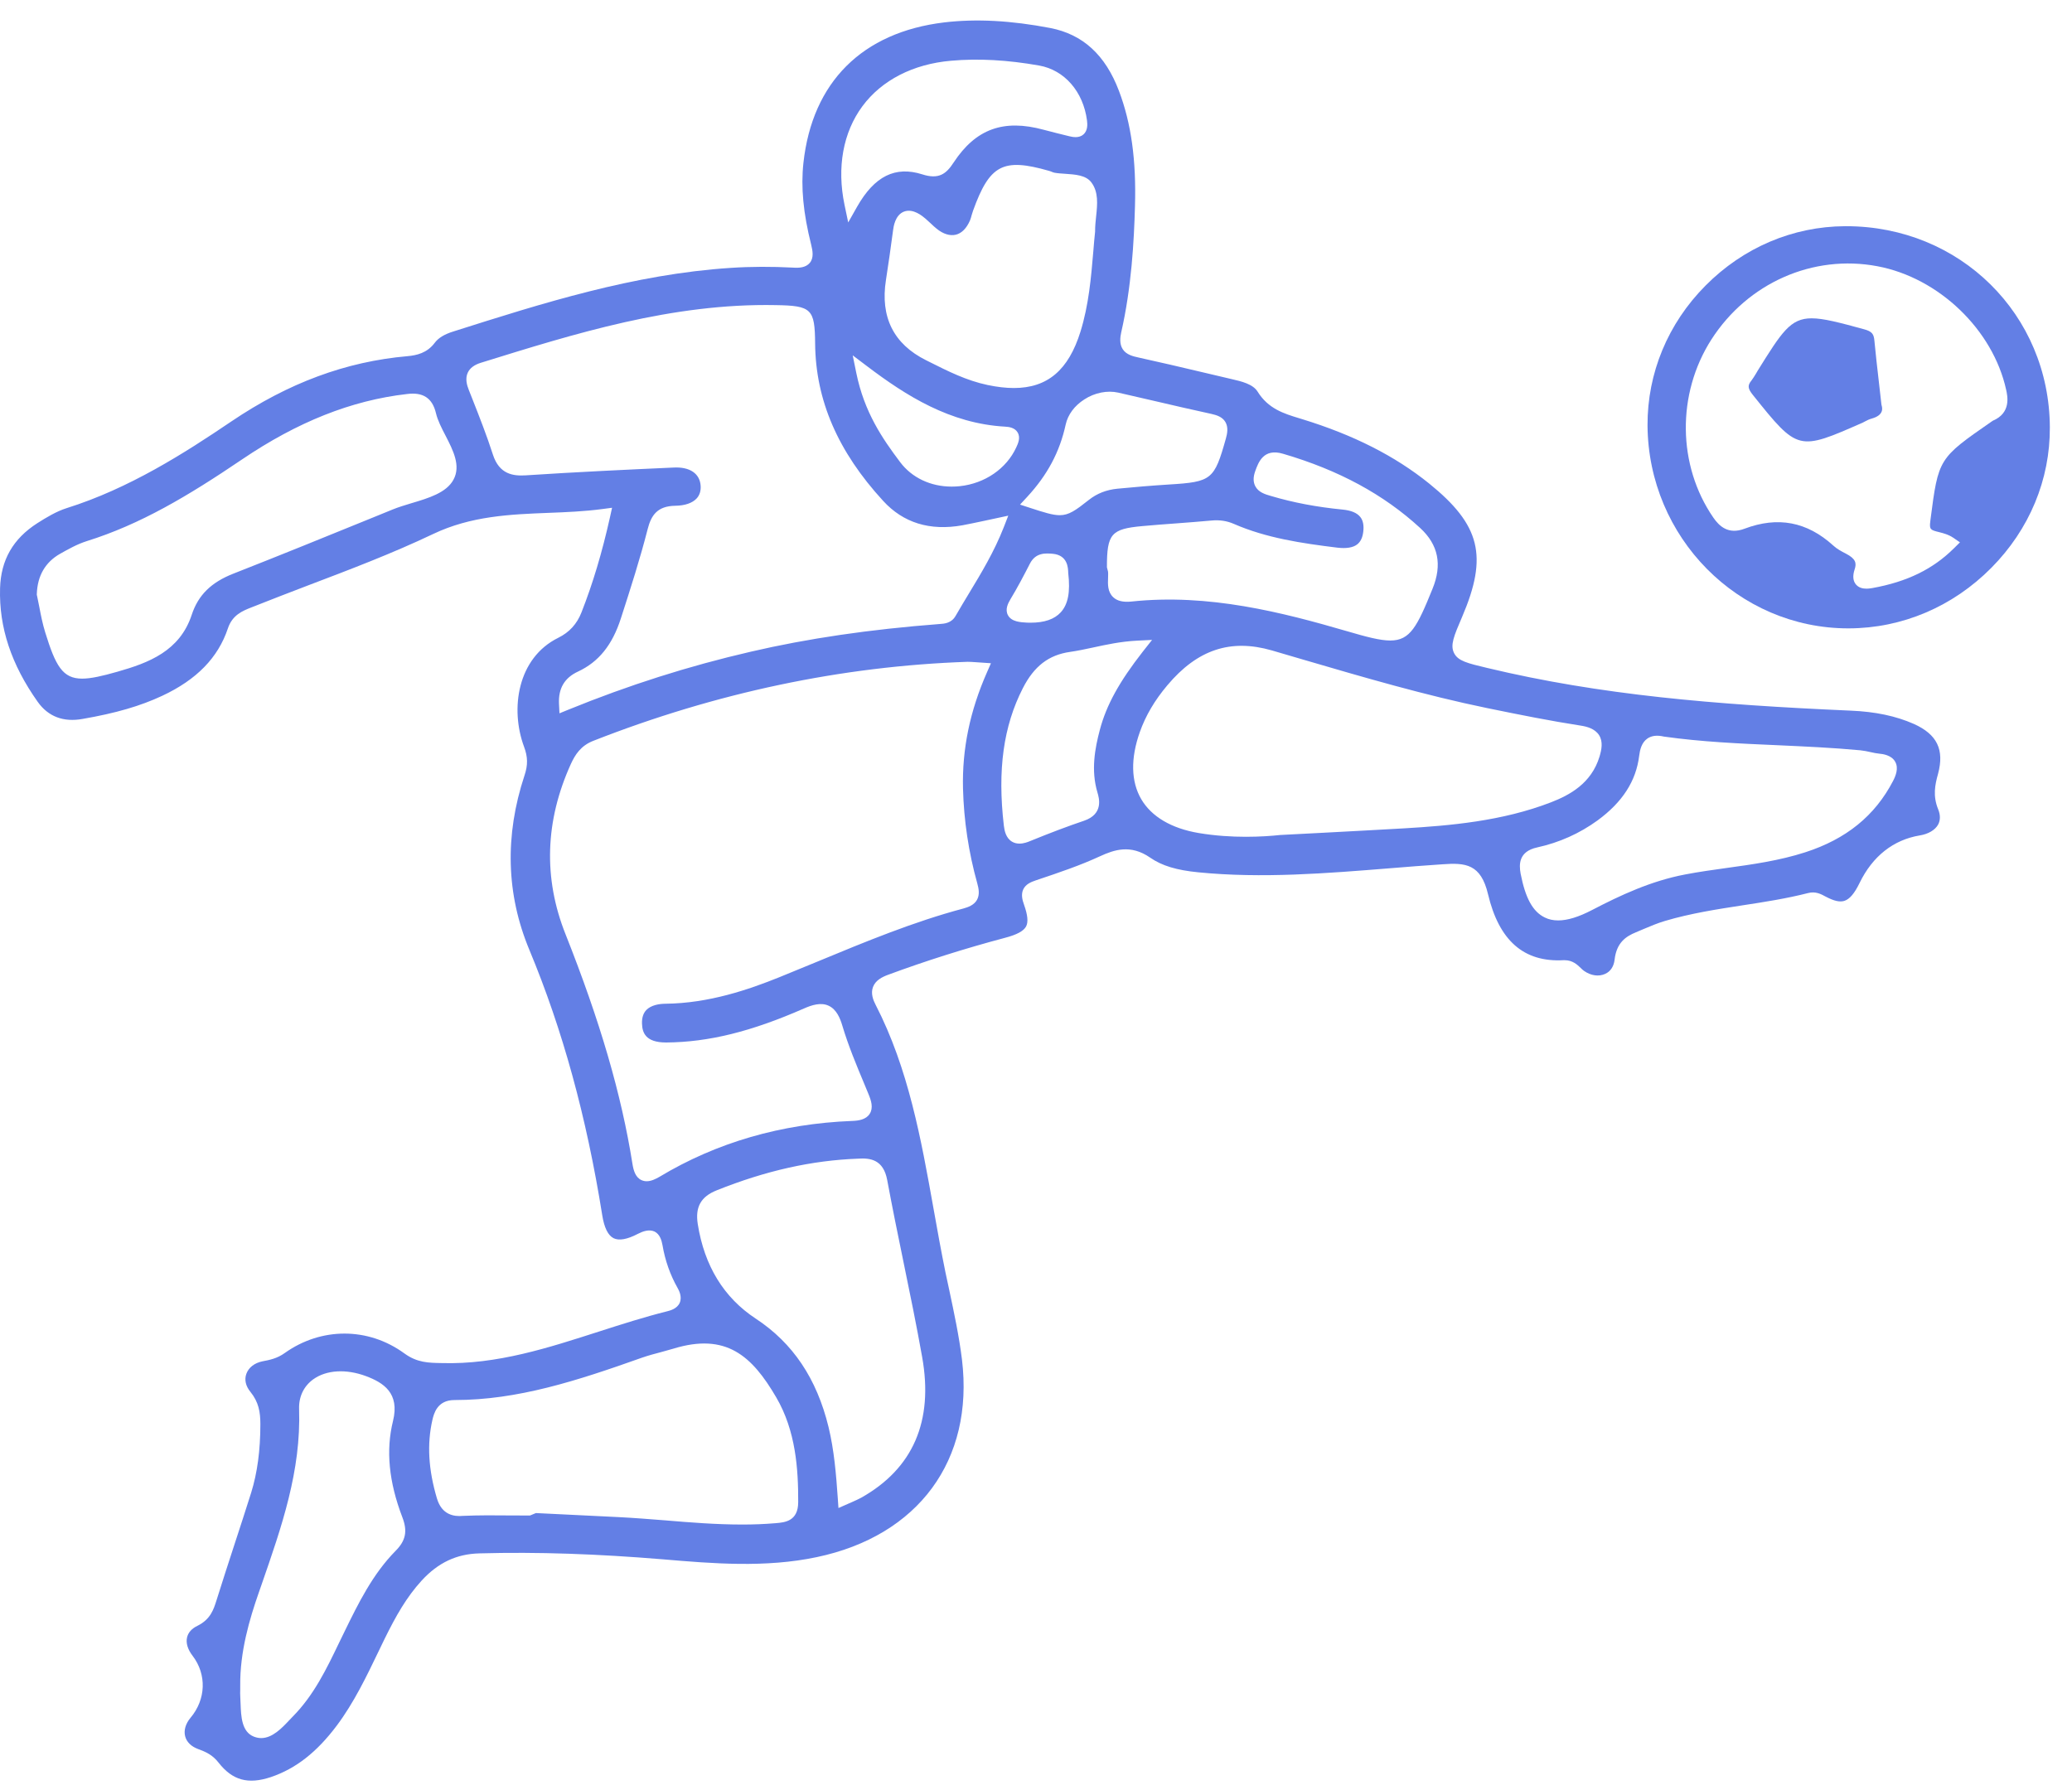
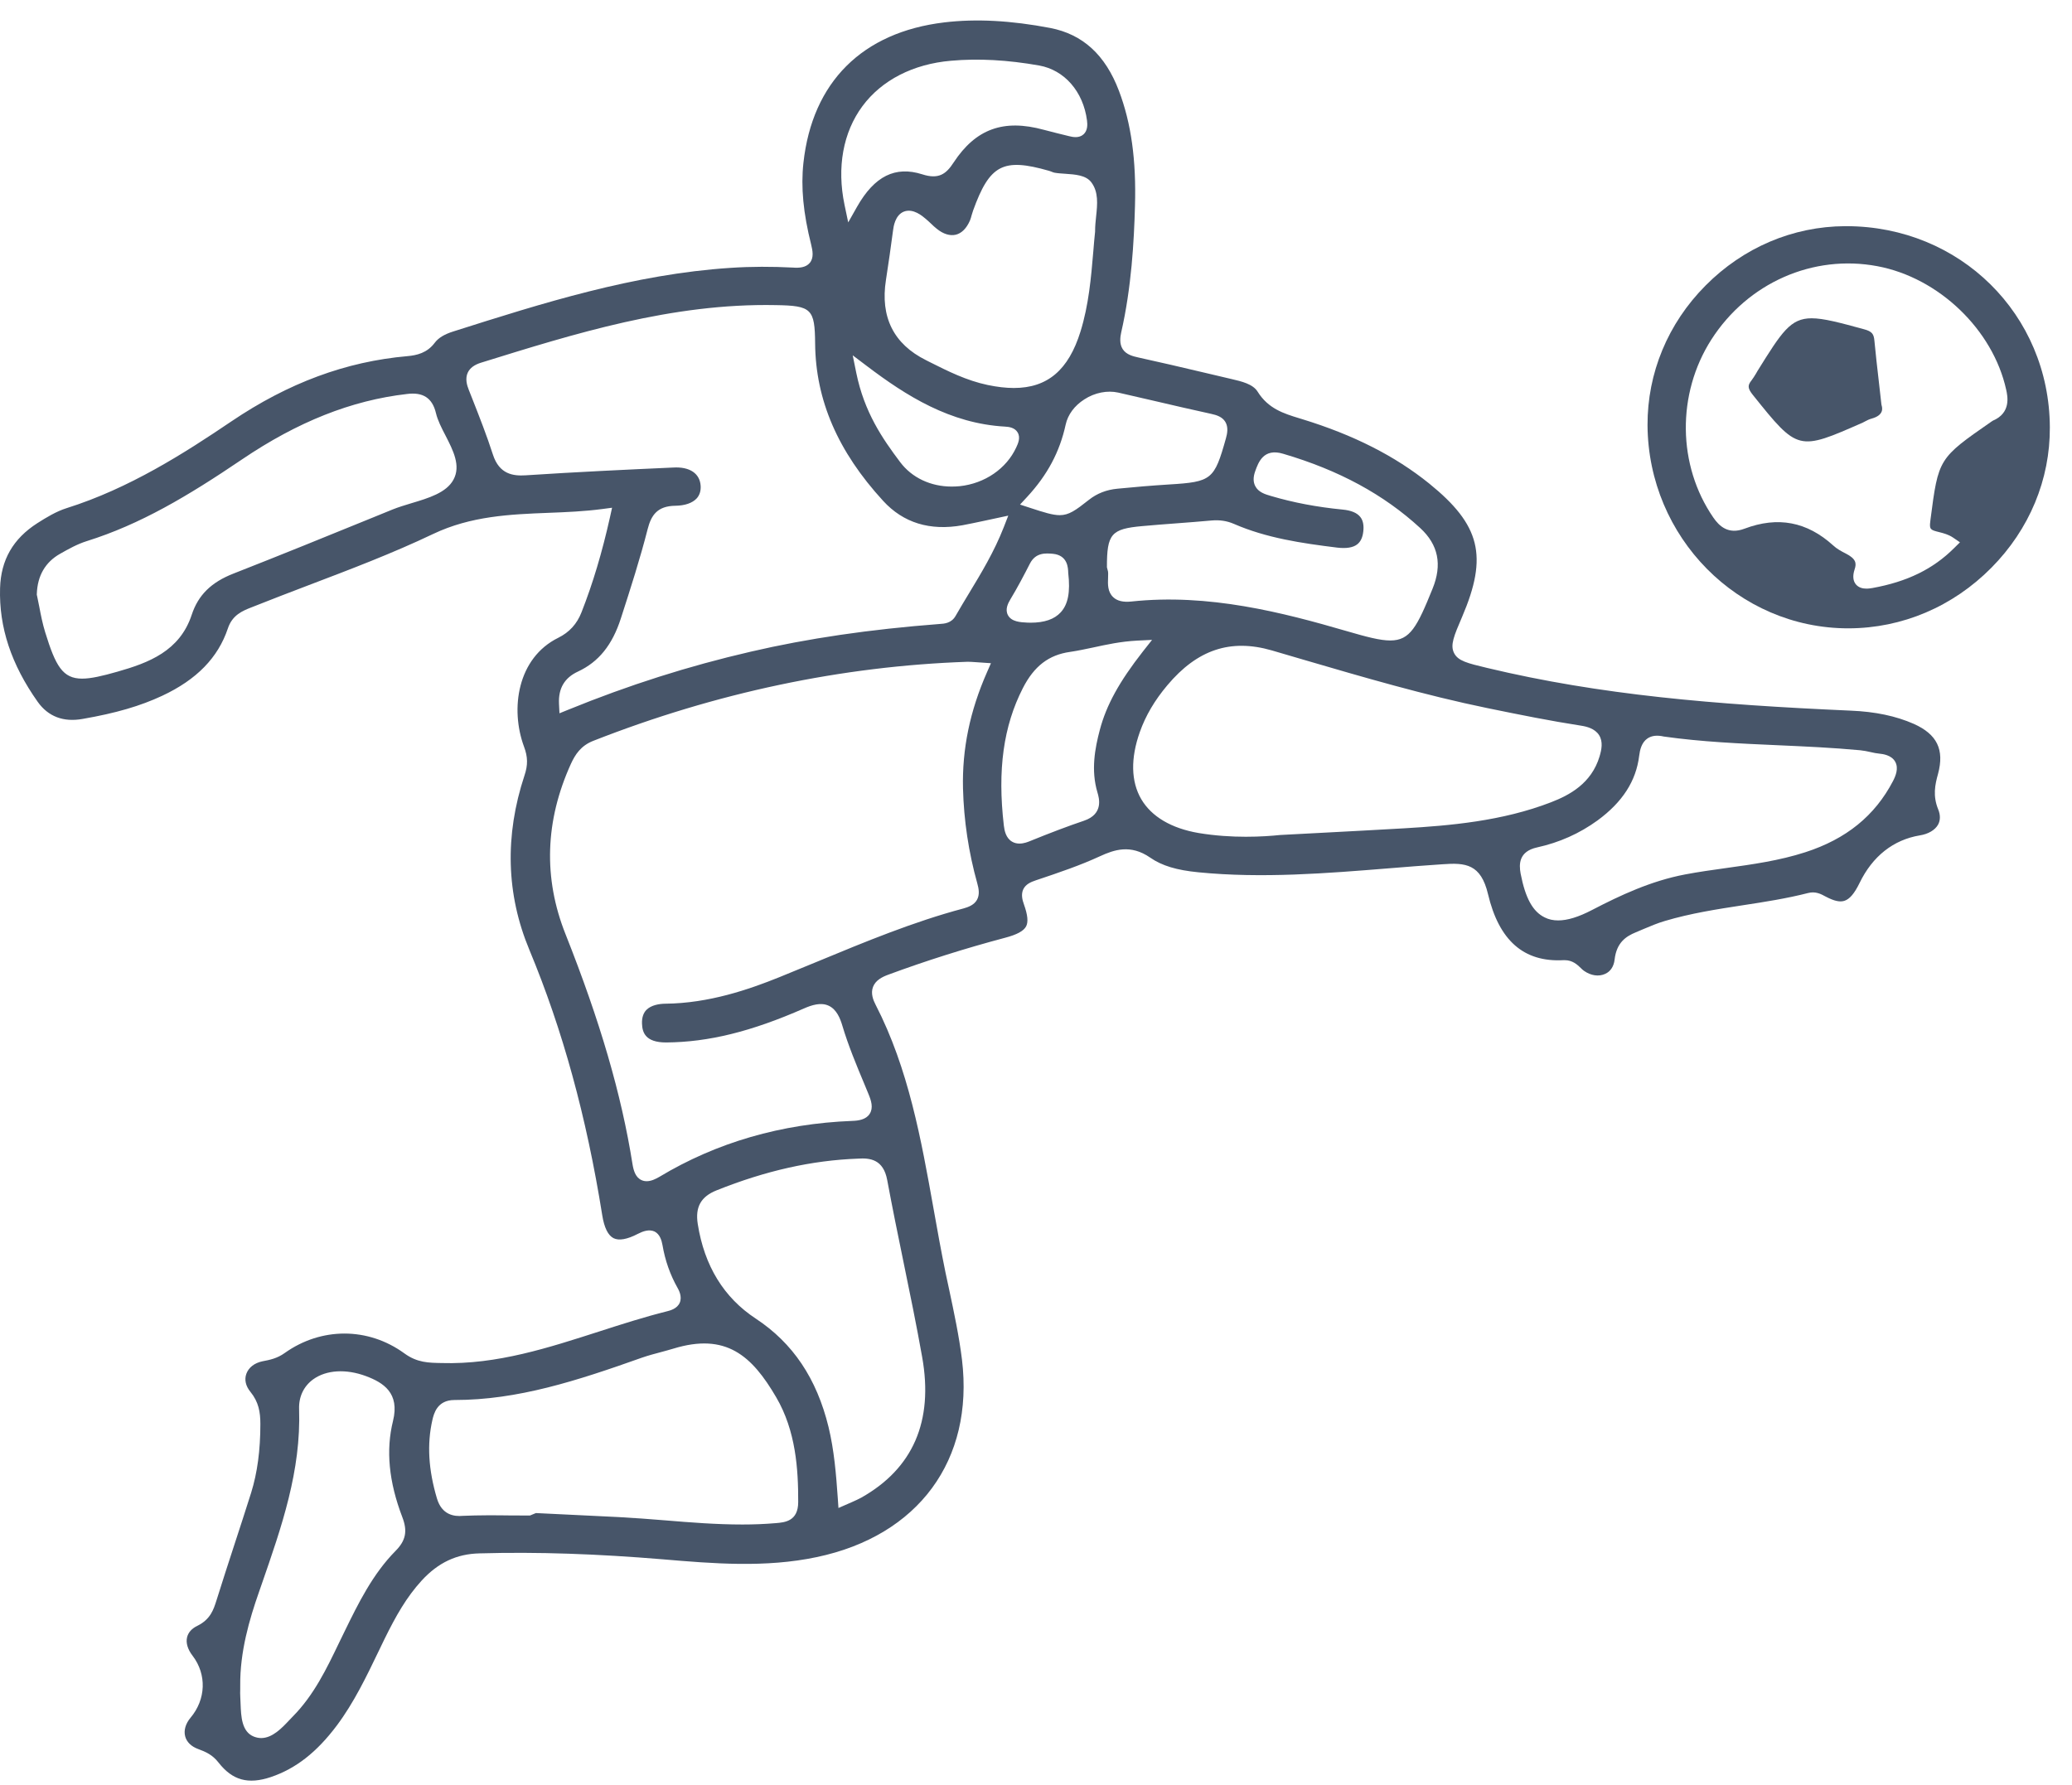
<svg xmlns="http://www.w3.org/2000/svg" width="65" height="56" viewBox="0 0 65 56" fill="none">
-   <path d="M60.036 22.712C59.476 22.465 58.832 22.328 58.054 22.296C53.776 22.108 50.2 21.806 46.652 20.956C46.033 20.809 45.739 20.738 45.615 20.49C45.489 20.239 45.608 19.959 45.869 19.351C46.684 17.446 46.441 16.472 44.834 15.171C43.764 14.308 42.464 13.647 40.854 13.152L40.756 13.122C40.278 12.977 39.785 12.825 39.452 12.287C39.304 12.05 38.95 11.966 38.636 11.894L37.727 11.68C37.059 11.521 36.388 11.365 35.716 11.217C35.553 11.181 35.334 11.134 35.218 10.952C35.112 10.783 35.142 10.573 35.173 10.43C35.496 9.017 35.575 7.57 35.605 6.466C35.647 5.016 35.487 3.867 35.101 2.848C34.674 1.722 33.969 1.078 32.949 0.879C31.717 0.643 30.624 0.584 29.621 0.703C27.05 1.012 25.481 2.576 25.204 5.111C25.121 5.87 25.198 6.686 25.447 7.677C25.494 7.87 25.535 8.088 25.405 8.246C25.279 8.398 25.069 8.411 24.869 8.396C24.22 8.362 23.564 8.362 22.918 8.405C19.884 8.602 17.004 9.516 14.222 10.4C13.941 10.487 13.755 10.601 13.64 10.753C13.398 11.078 13.07 11.149 12.781 11.175C10.854 11.344 9.045 12.014 7.254 13.225C5.786 14.218 4.052 15.327 2.09 15.943C1.764 16.046 1.445 16.241 1.172 16.414C0.41 16.902 0.028 17.568 0.002 18.454C-0.034 19.681 0.352 20.847 1.183 22.02C1.512 22.483 1.99 22.667 2.598 22.555C3.636 22.375 4.404 22.151 5.09 21.83C6.17 21.325 6.842 20.633 7.148 19.719C7.288 19.295 7.607 19.167 7.89 19.056C8.495 18.814 9.082 18.591 9.667 18.366C10.969 17.872 12.316 17.36 13.586 16.755C14.777 16.187 16.011 16.138 17.205 16.091C17.76 16.07 18.334 16.046 18.898 15.971L19.201 15.931L19.135 16.23C18.889 17.331 18.599 18.304 18.242 19.212C18.099 19.578 17.86 19.839 17.514 20.01C16.229 20.644 16.001 22.243 16.438 23.424C16.56 23.747 16.564 24.004 16.453 24.332C15.83 26.218 15.879 28.058 16.607 29.803C17.649 32.307 18.398 35.03 18.893 38.129C18.955 38.519 19.075 38.761 19.248 38.848C19.416 38.932 19.673 38.889 20.012 38.711C20.172 38.63 20.36 38.562 20.533 38.639C20.701 38.724 20.755 38.913 20.783 39.067C20.864 39.544 21.022 39.996 21.257 40.411C21.293 40.475 21.406 40.678 21.325 40.871C21.244 41.064 21.017 41.12 20.924 41.143C20.213 41.321 19.497 41.55 18.806 41.772C17.233 42.277 15.593 42.819 13.857 42.766C13.443 42.759 13.087 42.755 12.687 42.464C12.117 42.048 11.462 41.841 10.807 41.841C10.155 41.841 9.504 42.044 8.932 42.451C8.695 42.622 8.458 42.669 8.23 42.712C7.982 42.763 7.799 42.907 7.728 43.104C7.662 43.288 7.707 43.487 7.854 43.667C8.115 43.988 8.168 44.304 8.168 44.679C8.168 45.501 8.074 46.207 7.878 46.837C7.705 47.387 7.525 47.937 7.346 48.485C7.158 49.063 6.97 49.639 6.789 50.218C6.701 50.495 6.605 50.807 6.191 51.011C6.014 51.096 5.905 51.22 5.869 51.37C5.826 51.546 5.888 51.751 6.042 51.95C6.49 52.537 6.462 53.32 5.976 53.896C5.82 54.082 5.76 54.294 5.809 54.478C5.856 54.658 6.001 54.797 6.215 54.876C6.454 54.964 6.665 55.056 6.855 55.3C7.291 55.859 7.782 55.993 8.497 55.756C9.28 55.49 9.938 54.977 10.568 54.136C11.101 53.423 11.496 52.603 11.876 51.811L12.064 51.422C12.421 50.696 12.754 50.109 13.227 49.591C13.746 49.026 14.323 48.755 15.04 48.737C16.872 48.686 18.753 48.755 20.789 48.923C22.373 49.058 24.015 49.193 25.62 48.855C28.812 48.185 30.558 45.811 30.178 42.658C30.088 41.926 29.93 41.186 29.777 40.467L29.661 39.927C29.525 39.257 29.403 38.585 29.284 37.913C28.899 35.758 28.502 33.529 27.469 31.526C27.396 31.385 27.307 31.171 27.388 30.963C27.469 30.753 27.676 30.651 27.87 30.58C29.038 30.148 30.27 29.758 31.527 29.424C31.903 29.326 32.112 29.21 32.189 29.067C32.262 28.93 32.24 28.709 32.123 28.38C32.069 28.232 32.027 28.058 32.102 27.9C32.178 27.744 32.334 27.675 32.492 27.622C33.254 27.367 33.888 27.151 34.51 26.864C34.949 26.663 35.466 26.481 36.083 26.909C36.446 27.162 36.913 27.303 37.596 27.369C39.588 27.566 41.621 27.401 43.585 27.243C44.142 27.198 44.697 27.153 45.252 27.117C45.976 27.063 46.456 27.108 46.68 28.054C47.022 29.499 47.792 30.197 49.052 30.126C49.063 30.126 49.071 30.126 49.082 30.126C49.334 30.126 49.481 30.267 49.588 30.37C49.62 30.402 49.652 30.434 49.69 30.46C49.906 30.612 50.151 30.648 50.354 30.556C50.523 30.481 50.627 30.321 50.651 30.109C50.713 29.572 51.007 29.379 51.319 29.251L51.562 29.148C51.776 29.058 51.996 28.964 52.229 28.895C53.033 28.656 53.868 28.527 54.675 28.403C55.35 28.3 56.05 28.191 56.718 28.02C56.955 27.958 57.128 28.052 57.265 28.127C57.54 28.273 57.717 28.309 57.86 28.264C58.025 28.21 58.174 28.035 58.334 27.707C58.742 26.864 59.397 26.348 60.226 26.211C60.492 26.168 60.702 26.044 60.798 25.875C60.873 25.738 60.875 25.571 60.802 25.393C60.629 24.968 60.702 24.623 60.798 24.278C61.001 23.521 60.768 23.039 60.036 22.712ZM12.408 48.66C11.691 49.388 11.242 50.302 10.811 51.184L10.634 51.548C10.247 52.353 9.848 53.185 9.188 53.853L9.075 53.971C8.847 54.213 8.548 54.532 8.194 54.532C8.119 54.532 8.044 54.517 7.965 54.487C7.579 54.335 7.562 53.847 7.547 53.455C7.545 53.384 7.543 53.316 7.538 53.249C7.532 53.164 7.534 53.08 7.536 52.997V52.892C7.525 51.824 7.824 50.809 8.121 49.959L8.2 49.733C8.84 47.89 9.447 46.15 9.383 44.208C9.37 43.823 9.528 43.493 9.825 43.277C10.237 42.98 10.856 42.943 11.483 43.176C12.024 43.38 12.546 43.703 12.329 44.583C12.102 45.499 12.196 46.488 12.621 47.601C12.79 48.039 12.73 48.337 12.408 48.66ZM38.709 16.438C39.727 16.881 40.824 17.044 41.956 17.183C42.233 17.215 42.447 17.183 42.579 17.078C42.684 16.994 42.746 16.864 42.767 16.678C42.791 16.481 42.758 16.324 42.673 16.22C42.571 16.091 42.385 16.014 42.12 15.988C41.311 15.909 40.575 15.77 39.874 15.562C39.687 15.509 39.475 15.445 39.377 15.25C39.311 15.119 39.311 14.967 39.377 14.783C39.475 14.511 39.635 14.051 40.254 14.238C42.003 14.751 43.41 15.515 44.554 16.568C45.122 17.093 45.248 17.716 44.94 18.471C44.458 19.663 44.238 20.096 43.615 20.096C43.294 20.096 42.867 19.983 42.244 19.8C40.244 19.218 37.913 18.613 35.487 18.874C35.235 18.899 35.045 18.855 34.922 18.737C34.742 18.568 34.753 18.324 34.761 18.127C34.764 18.05 34.768 17.932 34.751 17.9L34.725 17.799C34.723 16.75 34.858 16.594 35.837 16.506C36.192 16.474 36.546 16.446 36.901 16.421C37.272 16.393 37.641 16.365 38.011 16.331C38.254 16.309 38.483 16.339 38.709 16.438ZM35.077 12.318C35.462 12.405 35.844 12.495 36.228 12.583C36.815 12.72 37.404 12.857 37.996 12.985C38.171 13.024 38.344 13.079 38.44 13.238C38.538 13.403 38.502 13.602 38.457 13.758C38.094 15.053 38.011 15.119 36.676 15.201C36.136 15.235 35.594 15.28 35.054 15.333C34.712 15.366 34.413 15.483 34.164 15.68C33.739 16.016 33.534 16.164 33.244 16.164C33.026 16.164 32.759 16.08 32.315 15.935L31.999 15.832L32.225 15.588C32.859 14.901 33.244 14.18 33.431 13.321C33.5 13.009 33.707 12.729 34.016 12.532C34.343 12.318 34.742 12.243 35.077 12.318ZM32.309 17.684C32.494 17.324 32.817 17.358 33.03 17.375C33.498 17.422 33.506 17.821 33.511 17.973C33.581 18.581 33.506 18.959 33.276 19.212C33.075 19.43 32.765 19.537 32.328 19.537C32.294 19.537 32.26 19.537 32.223 19.535H32.221C32.012 19.524 31.73 19.509 31.619 19.3C31.525 19.122 31.619 18.934 31.696 18.805C31.92 18.435 32.123 18.047 32.309 17.684ZM30.108 15.254C30.022 15.263 29.937 15.267 29.854 15.267C29.198 15.267 28.607 14.991 28.238 14.499C27.68 13.758 27.114 12.934 26.863 11.703L26.75 11.149L27.2 11.489C28.427 12.418 29.802 13.289 31.532 13.386C31.657 13.392 31.835 13.42 31.922 13.565C32.023 13.73 31.937 13.916 31.88 14.038C31.574 14.704 30.895 15.171 30.108 15.254ZM34.386 6.789C34.371 6.936 34.354 7.088 34.354 7.242V7.266C34.332 7.469 34.315 7.675 34.298 7.887C34.228 8.713 34.155 9.569 33.895 10.406C33.521 11.607 32.864 12.174 31.805 12.174C31.555 12.174 31.282 12.142 30.985 12.08C30.321 11.941 29.73 11.643 29.155 11.354L29.049 11.301C28.032 10.793 27.61 9.946 27.793 8.784C27.875 8.268 27.945 7.75 28.015 7.234C28.03 7.114 28.079 6.748 28.359 6.639C28.647 6.53 28.938 6.78 29.034 6.861C29.093 6.911 29.151 6.964 29.207 7.018C29.264 7.073 29.322 7.127 29.384 7.176C29.591 7.345 29.802 7.407 29.984 7.364C30.167 7.32 30.321 7.165 30.428 6.919C30.451 6.866 30.466 6.808 30.481 6.752C30.496 6.705 30.509 6.656 30.526 6.609C31.045 5.173 31.463 4.946 32.904 5.359C32.938 5.367 32.968 5.38 33 5.393C33.026 5.402 33.051 5.415 33.079 5.419C33.182 5.438 33.301 5.445 33.419 5.453C33.733 5.474 34.059 5.496 34.23 5.714C34.467 6.02 34.426 6.412 34.386 6.789ZM27.055 3.332C27.661 2.514 28.647 2.009 29.832 1.906C30.699 1.829 31.606 1.881 32.599 2.056C33.393 2.197 33.982 2.874 34.1 3.779C34.117 3.91 34.123 4.096 33.991 4.216C33.848 4.344 33.647 4.299 33.542 4.274C33.276 4.209 33.009 4.143 32.744 4.072C31.48 3.728 30.609 4.045 29.915 5.1C29.683 5.459 29.448 5.637 28.931 5.47C28.088 5.203 27.435 5.522 26.886 6.489L26.609 6.979L26.493 6.427C26.248 5.252 26.448 4.152 27.055 3.332ZM14.225 15.051C14.005 15.46 13.443 15.629 12.903 15.789C12.7 15.851 12.5 15.911 12.32 15.984L11.705 16.235C10.249 16.827 8.794 17.42 7.331 17.994C6.627 18.268 6.219 18.668 6.014 19.291C5.638 20.432 4.658 20.798 3.687 21.074C3.209 21.211 2.852 21.292 2.577 21.292C1.966 21.292 1.744 20.896 1.418 19.839C1.337 19.576 1.283 19.306 1.234 19.047C1.211 18.929 1.187 18.809 1.162 18.692L1.155 18.666V18.638C1.174 18.065 1.42 17.639 1.885 17.375C2.15 17.226 2.423 17.072 2.724 16.977C4.398 16.453 5.882 15.573 7.592 14.415C9.336 13.234 11.027 12.562 12.762 12.363C13.27 12.296 13.563 12.487 13.676 12.962C13.729 13.187 13.853 13.431 13.977 13.668C14.214 14.13 14.464 14.614 14.225 15.051ZM18.129 21.072C18.782 20.768 19.209 20.237 19.478 19.4C19.779 18.467 20.08 17.532 20.317 16.603C20.428 16.168 20.618 15.877 21.186 15.868C21.489 15.864 21.72 15.783 21.854 15.639C21.946 15.539 21.989 15.406 21.98 15.246C21.957 14.863 21.647 14.638 21.116 14.67C19.694 14.734 18.082 14.809 16.487 14.914C16.099 14.937 15.663 14.884 15.463 14.263C15.273 13.672 15.04 13.079 14.814 12.506L14.705 12.23C14.649 12.088 14.585 11.877 14.677 11.686C14.745 11.547 14.878 11.446 15.085 11.382C18.029 10.468 21.079 9.509 24.341 9.573C25.458 9.591 25.562 9.693 25.571 10.774C25.586 12.553 26.284 14.169 27.706 15.716C28.338 16.406 29.172 16.663 30.191 16.481C30.411 16.44 30.628 16.393 30.87 16.342L31.63 16.179L31.487 16.547C31.186 17.313 30.786 17.975 30.4 18.613C30.257 18.85 30.114 19.086 29.977 19.325C29.845 19.556 29.617 19.569 29.48 19.578C27.277 19.747 25.347 20.03 23.552 20.447C21.596 20.899 19.726 21.494 17.83 22.266L17.551 22.38L17.536 22.078C17.514 21.599 17.709 21.267 18.129 21.072ZM24.337 47.789C23.987 47.819 23.637 47.832 23.289 47.832C22.473 47.832 21.662 47.768 20.87 47.701C20.384 47.663 19.897 47.624 19.408 47.599L16.812 47.472L16.626 47.549L16.02 47.547C15.529 47.541 15.019 47.539 14.523 47.56C14.237 47.588 13.86 47.526 13.708 47.016C13.439 46.115 13.392 45.306 13.565 44.548C13.61 44.362 13.71 43.926 14.257 43.926C14.259 43.926 14.263 43.926 14.265 43.926C16.242 43.926 18.093 43.324 20.134 42.599C20.332 42.53 20.537 42.474 20.742 42.421C20.87 42.385 20.998 42.352 21.124 42.314C22.772 41.809 23.586 42.53 24.352 43.844C24.965 44.893 25.044 46.094 25.04 47.128C25.04 47.731 24.617 47.766 24.337 47.789ZM27.832 37.023C27.992 37.883 28.167 38.744 28.344 39.6C28.545 40.574 28.752 41.582 28.929 42.579C29.288 44.591 28.643 46.077 27.012 46.993C26.929 47.038 26.841 47.076 26.737 47.123L26.303 47.314L26.282 47.008C26.229 46.244 26.167 45.497 25.992 44.773C25.62 43.249 24.873 42.138 23.709 41.372C22.706 40.713 22.096 39.715 21.889 38.403C21.805 37.868 21.989 37.543 22.484 37.346C24.019 36.731 25.469 36.406 26.916 36.353C27.296 36.327 27.712 36.376 27.832 37.023ZM30.964 21.089C30.426 22.309 30.18 23.501 30.21 24.739C30.236 25.745 30.387 26.746 30.658 27.716C30.705 27.881 30.739 28.071 30.648 28.234C30.556 28.397 30.372 28.463 30.223 28.504C28.654 28.921 27.127 29.555 25.65 30.167C25.249 30.334 24.847 30.498 24.446 30.661C23.502 31.042 22.245 31.479 20.872 31.492C20.684 31.494 20.428 31.532 20.275 31.689C20.181 31.789 20.134 31.93 20.14 32.115C20.149 32.391 20.243 32.708 20.896 32.708C20.898 32.708 20.9 32.708 20.902 32.708C22.23 32.697 23.562 32.369 25.219 31.642C25.466 31.532 25.755 31.44 25.998 31.556C26.246 31.672 26.357 31.952 26.425 32.181C26.611 32.804 26.869 33.425 27.121 34.026L27.245 34.326C27.328 34.527 27.405 34.756 27.283 34.946C27.166 35.13 26.927 35.163 26.735 35.169C24.514 35.255 22.482 35.843 20.689 36.922C20.571 36.99 20.43 37.061 20.287 37.061C20.232 37.061 20.176 37.05 20.121 37.025C19.931 36.935 19.873 36.717 19.841 36.52C19.495 34.336 18.827 32.046 17.741 29.311C17.04 27.551 17.098 25.753 17.911 23.964C18.042 23.681 18.217 23.396 18.616 23.242C22.461 21.733 26.41 20.899 30.357 20.764C30.432 20.768 30.515 20.766 30.618 20.777L31.087 20.809L30.964 21.089ZM34.503 22.898C34.349 23.478 34.219 24.165 34.428 24.865C34.477 25.032 34.631 25.539 34.006 25.751C33.506 25.92 32.966 26.123 32.304 26.393C32.249 26.415 32.123 26.468 31.982 26.468C31.905 26.468 31.824 26.453 31.749 26.408C31.557 26.295 31.51 26.064 31.491 25.901C31.288 24.154 31.478 22.784 32.087 21.592C32.441 20.899 32.9 20.548 33.57 20.453C33.809 20.419 34.044 20.368 34.288 20.316C34.712 20.224 35.15 20.128 35.673 20.1L36.141 20.077L35.852 20.443C35.112 21.389 34.708 22.123 34.503 22.898ZM44.05 25.989C43.23 26.038 42.41 26.078 41.503 26.128L40.154 26.198C39.902 26.226 39.526 26.254 39.082 26.254C38.638 26.254 38.128 26.224 37.603 26.136C36.747 25.991 36.123 25.623 35.801 25.073C35.479 24.52 35.464 23.795 35.756 22.971C35.94 22.45 36.224 21.971 36.621 21.5C37.562 20.381 38.602 20.034 39.896 20.406L40.888 20.697C42.767 21.247 44.71 21.817 46.657 22.217C47.69 22.429 48.627 22.617 49.594 22.767C49.773 22.795 50.03 22.857 50.164 23.065C50.294 23.272 50.243 23.518 50.179 23.735C49.923 24.584 49.233 24.948 48.659 25.171C47.124 25.766 45.474 25.905 44.05 25.989ZM59.385 24.505C58.817 25.595 57.918 26.325 56.633 26.74C55.819 27.003 54.974 27.121 54.154 27.234C53.723 27.294 53.292 27.354 52.865 27.436C51.793 27.639 50.83 28.09 49.949 28.549C49.524 28.771 49.174 28.878 48.881 28.878C48.725 28.878 48.584 28.848 48.461 28.786C48.085 28.604 47.852 28.18 47.703 27.41C47.649 27.117 47.643 26.714 48.221 26.588C48.915 26.436 49.551 26.151 50.117 25.74C50.899 25.167 51.325 24.505 51.422 23.713C51.445 23.529 51.496 23.298 51.682 23.17C51.816 23.08 51.983 23.06 52.197 23.11C53.377 23.277 54.587 23.33 55.762 23.381C56.611 23.42 57.491 23.459 58.355 23.54C58.467 23.551 58.578 23.574 58.684 23.598C58.776 23.619 58.866 23.638 58.96 23.647C59.051 23.655 59.34 23.686 59.457 23.906C59.566 24.109 59.468 24.345 59.385 24.505Z" fill="#637FE5" />
-   <path d="M57.916 7.097C57.905 7.097 57.892 7.097 57.881 7.097C56.24 7.105 54.688 7.767 53.505 8.959C52.32 10.151 51.678 11.71 51.684 13.343C51.705 16.86 54.528 19.715 57.982 19.715C57.986 19.715 57.99 19.715 57.997 19.715C59.672 19.711 61.261 19.036 62.471 17.814C63.665 16.609 64.314 15.047 64.305 13.407C64.288 9.862 61.483 7.097 57.916 7.097ZM62.518 13.199C62.508 13.204 62.484 13.221 62.469 13.232C60.81 14.383 60.81 14.383 60.561 16.301L60.554 16.363C60.52 16.618 60.569 16.631 60.836 16.697C60.97 16.731 61.128 16.772 61.272 16.87L61.485 17.016L61.301 17.198C60.639 17.857 59.828 18.253 58.74 18.45C58.699 18.456 58.631 18.469 58.552 18.469C58.441 18.469 58.315 18.444 58.225 18.341C58.129 18.229 58.114 18.071 58.18 17.868C58.246 17.671 58.223 17.532 57.901 17.367C57.762 17.296 57.625 17.223 57.508 17.114C56.686 16.369 55.774 16.194 54.728 16.588C54.216 16.782 53.932 16.506 53.748 16.239C52.621 14.604 52.596 12.358 53.686 10.654C54.829 8.873 56.878 7.972 58.895 8.353C60.823 8.715 62.52 10.346 62.934 12.228C62.979 12.429 63.095 12.955 62.518 13.199Z" fill="#637FE5" />
-   <path d="M58.801 10.687C58.782 10.483 58.731 10.398 58.471 10.329C57.702 10.119 57.205 9.987 56.831 9.987C56.163 9.987 55.894 10.419 55.138 11.633L55.091 11.714C55.044 11.791 54.997 11.868 54.944 11.939C54.826 12.086 54.816 12.178 54.989 12.392C56.404 14.156 56.404 14.154 58.441 13.257L58.509 13.221C58.569 13.189 58.639 13.154 58.716 13.133C59.111 13.024 59.049 12.795 59.028 12.72L59.021 12.688L58.94 11.971C58.889 11.526 58.84 11.106 58.801 10.687Z" fill="#637FE5" />
+   <path d="M60.036 22.711C59.476 22.465 58.832 22.328 58.054 22.296C53.776 22.107 50.2 21.805 46.652 20.956C46.033 20.808 45.739 20.737 45.615 20.489C45.489 20.239 45.608 19.958 45.869 19.35C46.684 17.445 46.441 16.471 44.834 15.17C43.764 14.307 42.464 13.646 40.854 13.152L40.756 13.122C40.278 12.976 39.785 12.824 39.452 12.287C39.304 12.049 38.95 11.966 38.636 11.893L37.727 11.679C37.059 11.521 36.388 11.364 35.716 11.217C35.553 11.18 35.334 11.133 35.218 10.951C35.112 10.782 35.142 10.572 35.173 10.429C35.496 9.016 35.575 7.569 35.605 6.465C35.647 5.016 35.487 3.866 35.101 2.847C34.674 1.722 33.969 1.077 32.949 0.878C31.717 0.643 30.624 0.583 29.621 0.703C27.05 1.011 25.481 2.576 25.204 5.11C25.121 5.87 25.198 6.685 25.447 7.676C25.494 7.869 25.535 8.087 25.405 8.246C25.279 8.398 25.069 8.41 24.869 8.395C24.22 8.361 23.564 8.361 22.918 8.404C19.884 8.601 17.004 9.515 14.222 10.399C13.941 10.487 13.755 10.6 13.64 10.752C13.398 11.078 13.07 11.148 12.781 11.174C10.854 11.343 9.045 12.013 7.254 13.224C5.786 14.217 4.052 15.326 2.09 15.943C1.764 16.045 1.445 16.24 1.172 16.414C0.41 16.902 0.028 17.567 0.002 18.453C-0.034 19.68 0.352 20.846 1.183 22.02C1.512 22.482 1.99 22.666 2.598 22.555C3.636 22.375 4.404 22.15 5.09 21.829C6.17 21.324 6.842 20.632 7.148 19.718C7.288 19.295 7.607 19.166 7.89 19.055C8.495 18.813 9.082 18.59 9.667 18.366C10.969 17.871 12.316 17.36 13.586 16.754C14.777 16.187 16.011 16.137 17.205 16.09C17.76 16.069 18.334 16.045 18.898 15.97L19.201 15.93L19.135 16.23C18.889 17.33 18.599 18.304 18.242 19.211C18.099 19.577 17.86 19.838 17.514 20.01C16.229 20.643 16.001 22.242 16.438 23.424C16.56 23.747 16.564 24.004 16.453 24.331C15.83 26.217 15.879 28.058 16.607 29.802C17.649 32.306 18.398 35.029 18.893 38.129C18.955 38.518 19.075 38.76 19.248 38.848C19.416 38.931 19.673 38.888 20.012 38.711C20.172 38.629 20.36 38.561 20.533 38.638C20.701 38.724 20.755 38.912 20.783 39.066C20.864 39.543 21.022 39.995 21.257 40.41C21.293 40.474 21.406 40.678 21.325 40.87C21.244 41.063 21.017 41.119 20.924 41.142C20.213 41.32 19.497 41.549 18.806 41.772C17.233 42.277 15.593 42.818 13.857 42.765C13.443 42.758 13.087 42.754 12.687 42.463C12.117 42.048 11.462 41.84 10.807 41.84C10.155 41.84 9.504 42.043 8.932 42.45C8.695 42.621 8.458 42.668 8.23 42.711C7.982 42.763 7.799 42.906 7.728 43.103C7.662 43.287 7.707 43.486 7.854 43.666C8.115 43.987 8.168 44.304 8.168 44.678C8.168 45.5 8.074 46.207 7.878 46.836C7.705 47.386 7.525 47.936 7.346 48.484C7.158 49.062 6.97 49.638 6.789 50.218C6.701 50.494 6.605 50.806 6.191 51.01C6.014 51.095 5.905 51.219 5.869 51.369C5.826 51.545 5.888 51.75 6.042 51.949C6.49 52.536 6.462 53.319 5.976 53.895C5.82 54.081 5.76 54.293 5.809 54.477C5.856 54.657 6.001 54.796 6.215 54.875C6.454 54.963 6.665 55.055 6.855 55.299C7.291 55.858 7.782 55.993 8.497 55.755C9.28 55.49 9.938 54.976 10.568 54.135C11.101 53.422 11.496 52.602 11.876 51.81L12.064 51.421C12.421 50.695 12.754 50.109 13.227 49.591C13.746 49.026 14.323 48.754 15.04 48.737C16.872 48.685 18.753 48.754 20.789 48.923C22.373 49.058 24.015 49.193 25.62 48.854C28.812 48.184 30.558 45.811 30.178 42.658C30.088 41.926 29.93 41.185 29.777 40.466L29.661 39.926C29.525 39.257 29.403 38.584 29.284 37.912C28.899 35.757 28.502 33.529 27.469 31.525C27.396 31.384 27.307 31.17 27.388 30.962C27.469 30.753 27.676 30.65 27.87 30.579C29.038 30.147 30.27 29.757 31.527 29.423C31.903 29.325 32.112 29.209 32.189 29.066C32.262 28.929 32.24 28.708 32.123 28.379C32.069 28.231 32.027 28.058 32.102 27.899C32.178 27.743 32.334 27.674 32.492 27.621C33.254 27.366 33.888 27.15 34.51 26.863C34.949 26.662 35.466 26.48 36.083 26.908C36.446 27.161 36.913 27.302 37.596 27.368C39.588 27.565 41.621 27.401 43.585 27.242C44.142 27.197 44.697 27.152 45.252 27.116C45.976 27.062 46.456 27.107 46.68 28.053C47.022 29.498 47.792 30.196 49.052 30.125C49.063 30.125 49.071 30.125 49.082 30.125C49.334 30.125 49.481 30.267 49.588 30.369C49.62 30.401 49.652 30.434 49.69 30.459C49.906 30.611 50.151 30.648 50.354 30.556C50.523 30.481 50.627 30.32 50.651 30.108C50.713 29.571 51.007 29.378 51.319 29.25L51.562 29.147C51.776 29.057 51.996 28.963 52.229 28.895C53.033 28.655 53.868 28.526 54.675 28.402C55.35 28.299 56.05 28.19 56.718 28.019C56.955 27.957 57.128 28.051 57.265 28.126C57.54 28.272 57.717 28.308 57.86 28.263C58.025 28.21 58.174 28.034 58.334 27.707C58.742 26.863 59.397 26.348 60.226 26.21C60.492 26.168 60.702 26.044 60.798 25.874C60.873 25.737 60.875 25.57 60.802 25.393C60.629 24.967 60.702 24.622 60.798 24.278C61.001 23.52 60.768 23.038 60.036 22.711ZM12.408 48.66C11.691 49.387 11.242 50.301 10.811 51.183L10.634 51.547C10.247 52.352 9.848 53.184 9.188 53.852L9.075 53.97C8.847 54.212 8.548 54.531 8.194 54.531C8.119 54.531 8.044 54.516 7.965 54.486C7.579 54.334 7.562 53.846 7.547 53.454C7.545 53.383 7.543 53.315 7.538 53.249C7.532 53.163 7.534 53.08 7.536 52.996V52.891C7.525 51.823 7.824 50.809 8.121 49.959L8.2 49.732C8.84 47.889 9.447 46.149 9.383 44.207C9.37 43.822 9.528 43.492 9.825 43.276C10.237 42.979 10.856 42.942 11.483 43.176C12.024 43.379 12.546 43.702 12.329 44.582C12.102 45.498 12.196 46.487 12.621 47.6C12.79 48.039 12.73 48.336 12.408 48.66ZM38.709 16.437C39.727 16.88 40.824 17.043 41.956 17.182C42.233 17.214 42.447 17.182 42.579 17.077C42.684 16.994 42.746 16.863 42.767 16.677C42.791 16.48 42.758 16.324 42.673 16.219C42.571 16.09 42.385 16.013 42.12 15.988C41.311 15.909 40.575 15.769 39.874 15.562C39.687 15.508 39.475 15.444 39.377 15.249C39.311 15.119 39.311 14.967 39.377 14.783C39.475 14.511 39.635 14.05 40.254 14.237C42.003 14.751 43.41 15.515 44.554 16.568C45.122 17.092 45.248 17.715 44.94 18.471C44.458 19.663 44.238 20.095 43.615 20.095C43.294 20.095 42.867 19.982 42.244 19.8C40.244 19.218 37.913 18.612 35.487 18.873C35.235 18.899 35.045 18.854 34.922 18.736C34.742 18.567 34.753 18.323 34.761 18.126C34.764 18.049 34.768 17.931 34.751 17.899L34.725 17.799C34.723 16.75 34.858 16.593 35.837 16.506C36.192 16.474 36.546 16.446 36.901 16.42C37.272 16.392 37.641 16.364 38.011 16.33C38.254 16.309 38.483 16.339 38.709 16.437ZM35.077 12.317C35.462 12.405 35.844 12.494 36.228 12.582C36.815 12.719 37.404 12.856 37.996 12.985C38.171 13.023 38.344 13.079 38.44 13.237C38.538 13.402 38.502 13.601 38.457 13.757C38.094 15.052 38.011 15.119 36.676 15.2C36.136 15.234 35.594 15.279 35.054 15.333C34.712 15.365 34.413 15.482 34.164 15.679C33.739 16.015 33.534 16.163 33.244 16.163C33.026 16.163 32.759 16.08 32.315 15.934L31.999 15.831L32.225 15.587C32.859 14.9 33.244 14.179 33.431 13.321C33.5 13.008 33.707 12.728 34.016 12.531C34.343 12.317 34.742 12.242 35.077 12.317ZM32.309 17.683C32.494 17.323 32.817 17.358 33.03 17.375C33.498 17.422 33.506 17.82 33.511 17.972C33.581 18.58 33.506 18.959 33.276 19.211C33.075 19.43 32.765 19.537 32.328 19.537C32.294 19.537 32.26 19.537 32.223 19.534H32.221C32.012 19.524 31.73 19.509 31.619 19.299C31.525 19.121 31.619 18.933 31.696 18.805C31.92 18.434 32.123 18.047 32.309 17.683ZM30.108 15.254C30.022 15.262 29.937 15.266 29.854 15.266C29.198 15.266 28.607 14.99 28.238 14.498C27.68 13.757 27.114 12.933 26.863 11.703L26.75 11.148L27.2 11.488C28.427 12.417 29.802 13.289 31.532 13.385C31.657 13.391 31.835 13.419 31.922 13.565C32.023 13.729 31.937 13.916 31.88 14.038C31.574 14.703 30.895 15.17 30.108 15.254ZM34.386 6.788C34.371 6.936 34.354 7.088 34.354 7.242V7.265C34.332 7.469 34.315 7.674 34.298 7.886C34.228 8.712 34.155 9.568 33.895 10.405C33.521 11.606 32.864 12.173 31.805 12.173C31.555 12.173 31.282 12.141 30.985 12.079C30.321 11.94 29.73 11.643 29.155 11.354L29.049 11.3C28.032 10.793 27.61 9.945 27.793 8.783C27.875 8.267 27.945 7.749 28.015 7.233C28.03 7.113 28.079 6.747 28.359 6.638C28.647 6.529 28.938 6.779 29.034 6.861C29.093 6.91 29.151 6.963 29.207 7.017C29.264 7.073 29.322 7.126 29.384 7.175C29.591 7.345 29.802 7.407 29.984 7.364C30.167 7.319 30.321 7.165 30.428 6.919C30.451 6.865 30.466 6.807 30.481 6.752C30.496 6.705 30.509 6.655 30.526 6.608C31.045 5.172 31.463 4.945 32.904 5.358C32.938 5.367 32.968 5.38 33 5.392C33.026 5.401 33.051 5.414 33.079 5.418C33.182 5.437 33.301 5.444 33.419 5.452C33.733 5.474 34.059 5.495 34.23 5.713C34.467 6.02 34.426 6.411 34.386 6.788ZM27.055 3.331C27.661 2.513 28.647 2.008 29.832 1.906C30.699 1.829 31.606 1.88 32.599 2.055C33.393 2.197 33.982 2.873 34.1 3.779C34.117 3.909 34.123 4.095 33.991 4.215C33.848 4.344 33.647 4.299 33.542 4.273C33.276 4.209 33.009 4.142 32.744 4.072C31.48 3.727 30.609 4.044 29.915 5.099C29.683 5.459 29.448 5.636 28.931 5.469C28.088 5.202 27.435 5.521 26.886 6.488L26.609 6.978L26.493 6.426C26.248 5.251 26.448 4.151 27.055 3.331ZM14.225 15.05C14.005 15.459 13.443 15.628 12.903 15.789C12.7 15.851 12.5 15.911 12.32 15.983L11.705 16.234C10.249 16.827 8.794 17.42 7.331 17.993C6.627 18.267 6.219 18.668 6.014 19.29C5.638 20.431 4.658 20.797 3.687 21.073C3.209 21.21 2.852 21.292 2.577 21.292C1.966 21.292 1.744 20.896 1.418 19.838C1.337 19.575 1.283 19.305 1.234 19.046C1.211 18.929 1.187 18.809 1.162 18.691L1.155 18.665V18.637C1.174 18.064 1.42 17.638 1.885 17.375C2.15 17.225 2.423 17.071 2.724 16.977C4.398 16.452 5.882 15.572 7.592 14.414C9.336 13.233 11.027 12.561 12.762 12.362C13.27 12.295 13.563 12.486 13.676 12.961C13.729 13.186 13.853 13.43 13.977 13.667C14.214 14.13 14.464 14.614 14.225 15.05ZM18.129 21.071C18.782 20.767 19.209 20.236 19.478 19.399C19.779 18.466 20.08 17.531 20.317 16.602C20.428 16.167 20.618 15.876 21.186 15.868C21.489 15.864 21.72 15.782 21.854 15.639C21.946 15.538 21.989 15.405 21.98 15.245C21.957 14.862 21.647 14.637 21.116 14.669C19.694 14.733 18.082 14.808 16.487 14.913C16.099 14.937 15.663 14.883 15.463 14.262C15.273 13.672 15.04 13.079 14.814 12.505L14.705 12.229C14.649 12.088 14.585 11.876 14.677 11.685C14.745 11.546 14.878 11.446 15.085 11.381C18.029 10.467 21.079 9.508 24.341 9.573C25.458 9.59 25.562 9.693 25.571 10.774C25.586 12.552 26.284 14.168 27.706 15.716C28.338 16.405 29.172 16.662 30.191 16.48C30.411 16.439 30.628 16.392 30.87 16.341L31.63 16.178L31.487 16.546C31.186 17.313 30.786 17.974 30.4 18.612C30.257 18.849 30.114 19.085 29.977 19.325C29.845 19.556 29.617 19.569 29.48 19.577C27.277 19.746 25.347 20.029 23.552 20.446C21.596 20.898 19.726 21.493 17.83 22.266L17.551 22.379L17.536 22.077C17.514 21.598 17.709 21.266 18.129 21.071ZM24.337 47.788C23.987 47.818 23.637 47.831 23.289 47.831C22.473 47.831 21.662 47.767 20.87 47.701C20.384 47.662 19.897 47.624 19.408 47.598L16.812 47.472L16.626 47.549L16.02 47.547C15.529 47.54 15.019 47.538 14.523 47.559C14.237 47.587 13.86 47.525 13.708 47.016C13.439 46.114 13.392 45.306 13.565 44.548C13.61 44.361 13.71 43.925 14.257 43.925C14.259 43.925 14.263 43.925 14.265 43.925C16.242 43.925 18.093 43.323 20.134 42.598C20.332 42.529 20.537 42.474 20.742 42.42C20.87 42.384 20.998 42.352 21.124 42.313C22.772 41.808 23.586 42.529 24.352 43.843C24.965 44.892 25.044 46.093 25.04 47.127C25.04 47.731 24.617 47.765 24.337 47.788ZM27.832 37.022C27.992 37.882 28.167 38.743 28.344 39.599C28.545 40.573 28.752 41.581 28.929 42.578C29.288 44.59 28.643 46.076 27.012 46.992C26.929 47.037 26.841 47.076 26.737 47.123L26.303 47.313L26.282 47.007C26.229 46.243 26.167 45.496 25.992 44.773C25.62 43.248 24.873 42.138 23.709 41.371C22.706 40.712 22.096 39.715 21.889 38.403C21.805 37.867 21.989 37.542 22.484 37.345C24.019 36.731 25.469 36.405 26.916 36.352C27.296 36.326 27.712 36.376 27.832 37.022ZM30.964 21.088C30.426 22.308 30.18 23.501 30.21 24.738C30.236 25.744 30.387 26.746 30.658 27.715C30.705 27.88 30.739 28.07 30.648 28.233C30.556 28.396 30.372 28.462 30.223 28.503C28.654 28.92 27.127 29.554 25.65 30.166C25.249 30.333 24.847 30.498 24.446 30.66C23.502 31.041 22.245 31.478 20.872 31.491C20.684 31.493 20.428 31.532 20.275 31.688C20.181 31.788 20.134 31.93 20.14 32.114C20.149 32.39 20.243 32.707 20.896 32.707C20.898 32.707 20.9 32.707 20.902 32.707C22.23 32.696 23.562 32.368 25.219 31.641C25.466 31.532 25.755 31.44 25.998 31.555C26.246 31.671 26.357 31.951 26.425 32.18C26.611 32.803 26.869 33.424 27.121 34.025L27.245 34.325C27.328 34.526 27.405 34.755 27.283 34.946C27.166 35.13 26.927 35.162 26.735 35.168C24.514 35.254 22.482 35.843 20.689 36.921C20.571 36.99 20.43 37.06 20.287 37.06C20.232 37.06 20.176 37.05 20.121 37.024C19.931 36.934 19.873 36.716 19.841 36.519C19.495 34.336 18.827 32.045 17.741 29.31C17.04 27.55 17.098 25.752 17.911 23.963C18.042 23.68 18.217 23.396 18.616 23.242C22.461 21.733 26.41 20.898 30.357 20.763C30.432 20.767 30.515 20.765 30.618 20.776L31.087 20.808L30.964 21.088ZM34.503 22.897C34.349 23.477 34.219 24.164 34.428 24.864C34.477 25.031 34.631 25.538 34.006 25.75C33.506 25.919 32.966 26.123 32.304 26.392C32.249 26.414 32.123 26.467 31.982 26.467C31.905 26.467 31.824 26.452 31.749 26.407C31.557 26.294 31.51 26.063 31.491 25.9C31.288 24.154 31.478 22.784 32.087 21.591C32.441 20.898 32.9 20.547 33.57 20.453C33.809 20.418 34.044 20.367 34.288 20.316C34.712 20.224 35.15 20.127 35.673 20.099L36.141 20.076L35.852 20.442C35.112 21.388 34.708 22.122 34.503 22.897ZM44.05 25.988C43.23 26.037 42.41 26.078 41.503 26.127L40.154 26.198C39.902 26.225 39.526 26.253 39.082 26.253C38.638 26.253 38.128 26.223 37.603 26.136C36.747 25.99 36.123 25.622 35.801 25.072C35.479 24.52 35.464 23.794 35.756 22.97C35.94 22.45 36.224 21.97 36.621 21.499C37.562 20.38 38.602 20.033 39.896 20.406L40.888 20.697C42.767 21.247 44.71 21.816 46.657 22.216C47.69 22.428 48.627 22.617 49.594 22.767C49.773 22.794 50.03 22.856 50.164 23.064C50.294 23.272 50.243 23.518 50.179 23.734C49.923 24.584 49.233 24.948 48.659 25.17C47.124 25.765 45.474 25.904 44.05 25.988ZM59.385 24.505C58.817 25.594 57.918 26.324 56.633 26.739C55.819 27.002 54.974 27.12 54.154 27.234C53.723 27.294 53.292 27.354 52.865 27.435C51.793 27.638 50.83 28.09 49.949 28.548C49.524 28.77 49.174 28.878 48.881 28.878C48.725 28.878 48.584 28.848 48.461 28.785C48.085 28.604 47.852 28.18 47.703 27.409C47.649 27.116 47.643 26.713 48.221 26.587C48.915 26.435 49.551 26.151 50.117 25.74C50.899 25.166 51.325 24.505 51.422 23.713C51.445 23.529 51.496 23.297 51.682 23.169C51.816 23.079 51.983 23.06 52.197 23.109C53.377 23.276 54.587 23.329 55.762 23.381C56.611 23.419 57.491 23.458 58.355 23.539C58.467 23.55 58.578 23.573 58.684 23.597C58.776 23.618 58.866 23.638 58.96 23.646C59.051 23.655 59.34 23.685 59.457 23.905C59.566 24.108 59.468 24.344 59.385 24.505Z" fill="#475569" />
+   <path d="M57.916 7.096C57.905 7.096 57.892 7.096 57.882 7.096C56.24 7.104 54.688 7.766 53.505 8.958C52.32 10.15 51.678 11.708 51.684 13.341C51.706 16.858 54.528 19.714 57.982 19.714C57.986 19.714 57.99 19.714 57.997 19.714C59.673 19.709 61.261 19.035 62.471 17.813C63.665 16.608 64.314 15.045 64.305 13.406C64.288 9.861 61.483 7.096 57.916 7.096ZM62.518 13.198C62.508 13.202 62.484 13.22 62.469 13.23C60.81 14.382 60.81 14.382 60.561 16.3L60.554 16.362C60.52 16.616 60.569 16.629 60.836 16.696C60.971 16.73 61.129 16.771 61.272 16.869L61.485 17.015L61.301 17.197C60.64 17.856 59.828 18.252 58.74 18.449C58.699 18.455 58.631 18.468 58.552 18.468C58.441 18.468 58.315 18.442 58.225 18.34C58.129 18.228 58.114 18.07 58.18 17.866C58.247 17.669 58.223 17.53 57.901 17.366C57.762 17.295 57.625 17.222 57.508 17.113C56.686 16.368 55.774 16.193 54.728 16.587C54.216 16.781 53.932 16.505 53.748 16.238C52.621 14.602 52.596 12.357 53.687 10.653C54.829 8.872 56.878 7.971 58.896 8.352C60.823 8.714 62.52 10.345 62.935 12.226C62.98 12.428 63.095 12.954 62.518 13.198Z" fill="#475569" />
+   <path d="M58.801 10.686C58.782 10.483 58.731 10.397 58.471 10.329C57.702 10.119 57.205 9.986 56.831 9.986C56.163 9.986 55.894 10.419 55.138 11.632L55.091 11.714C55.044 11.791 54.997 11.868 54.944 11.938C54.826 12.086 54.816 12.178 54.989 12.392C56.404 14.156 56.404 14.154 58.441 13.257L58.509 13.221C58.569 13.188 58.639 13.154 58.716 13.133C59.111 13.024 59.049 12.795 59.028 12.72L59.021 12.688L58.94 11.97C58.889 11.525 58.84 11.106 58.801 10.686Z" fill="#475569" />
</svg>
